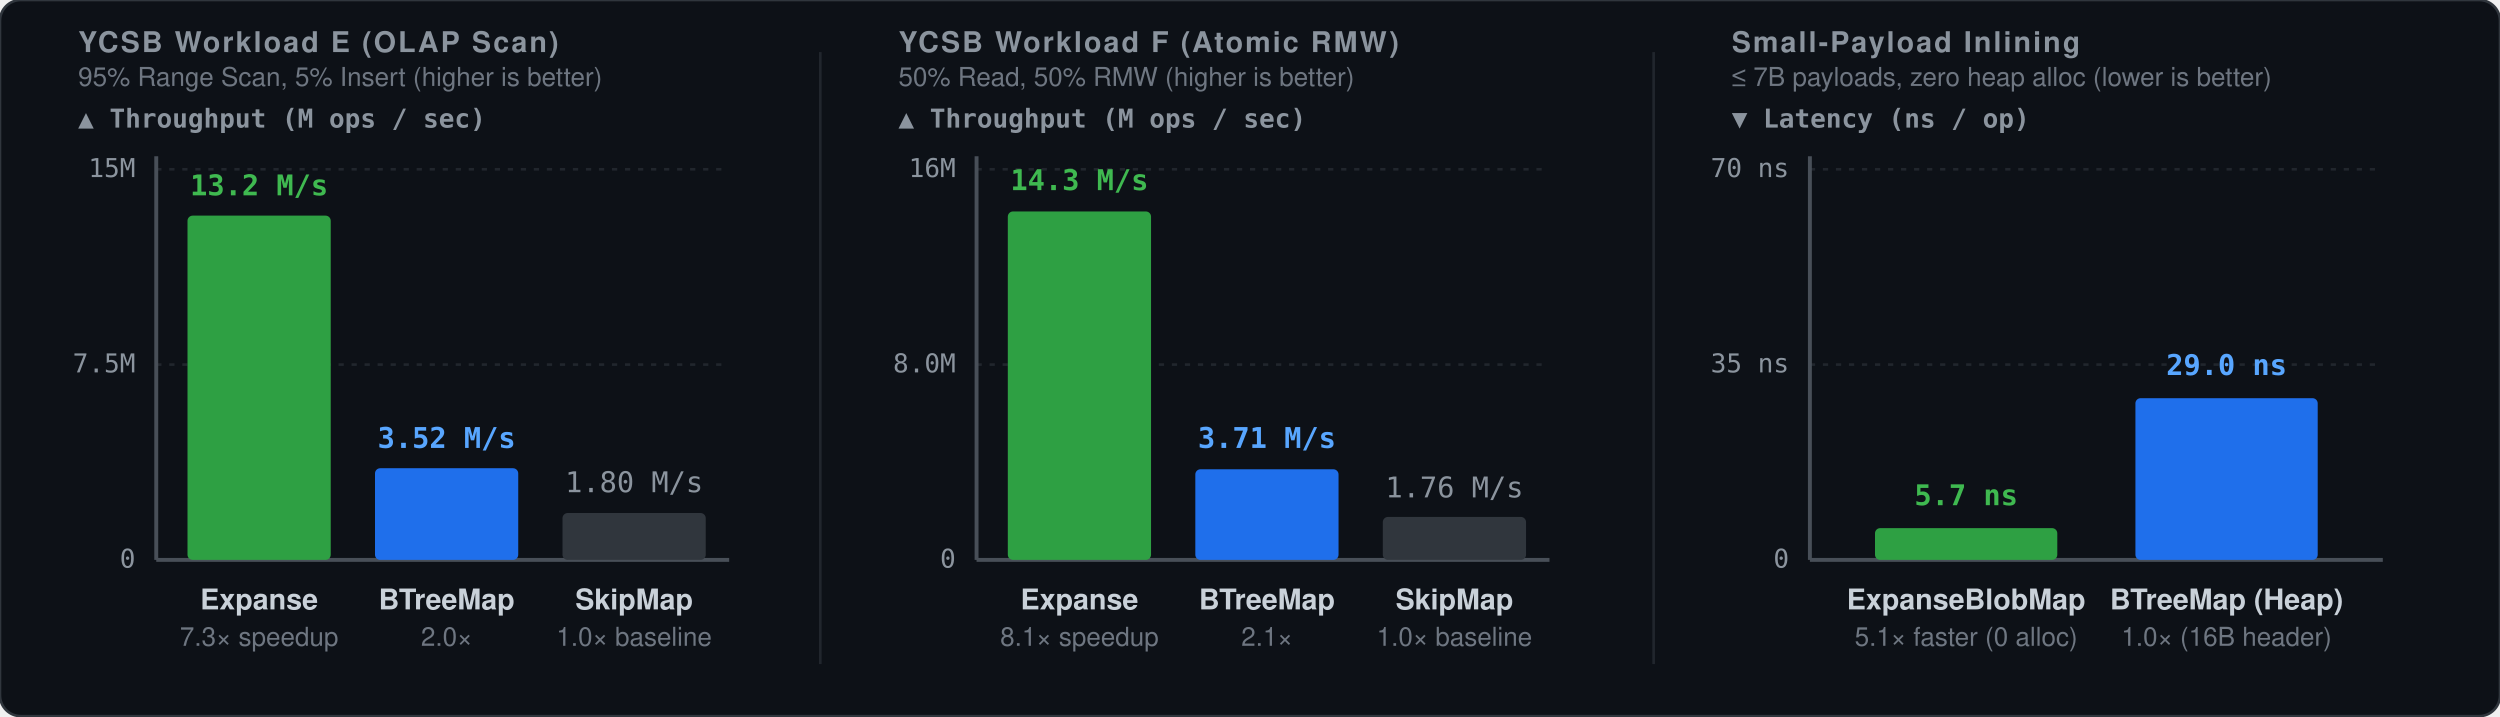
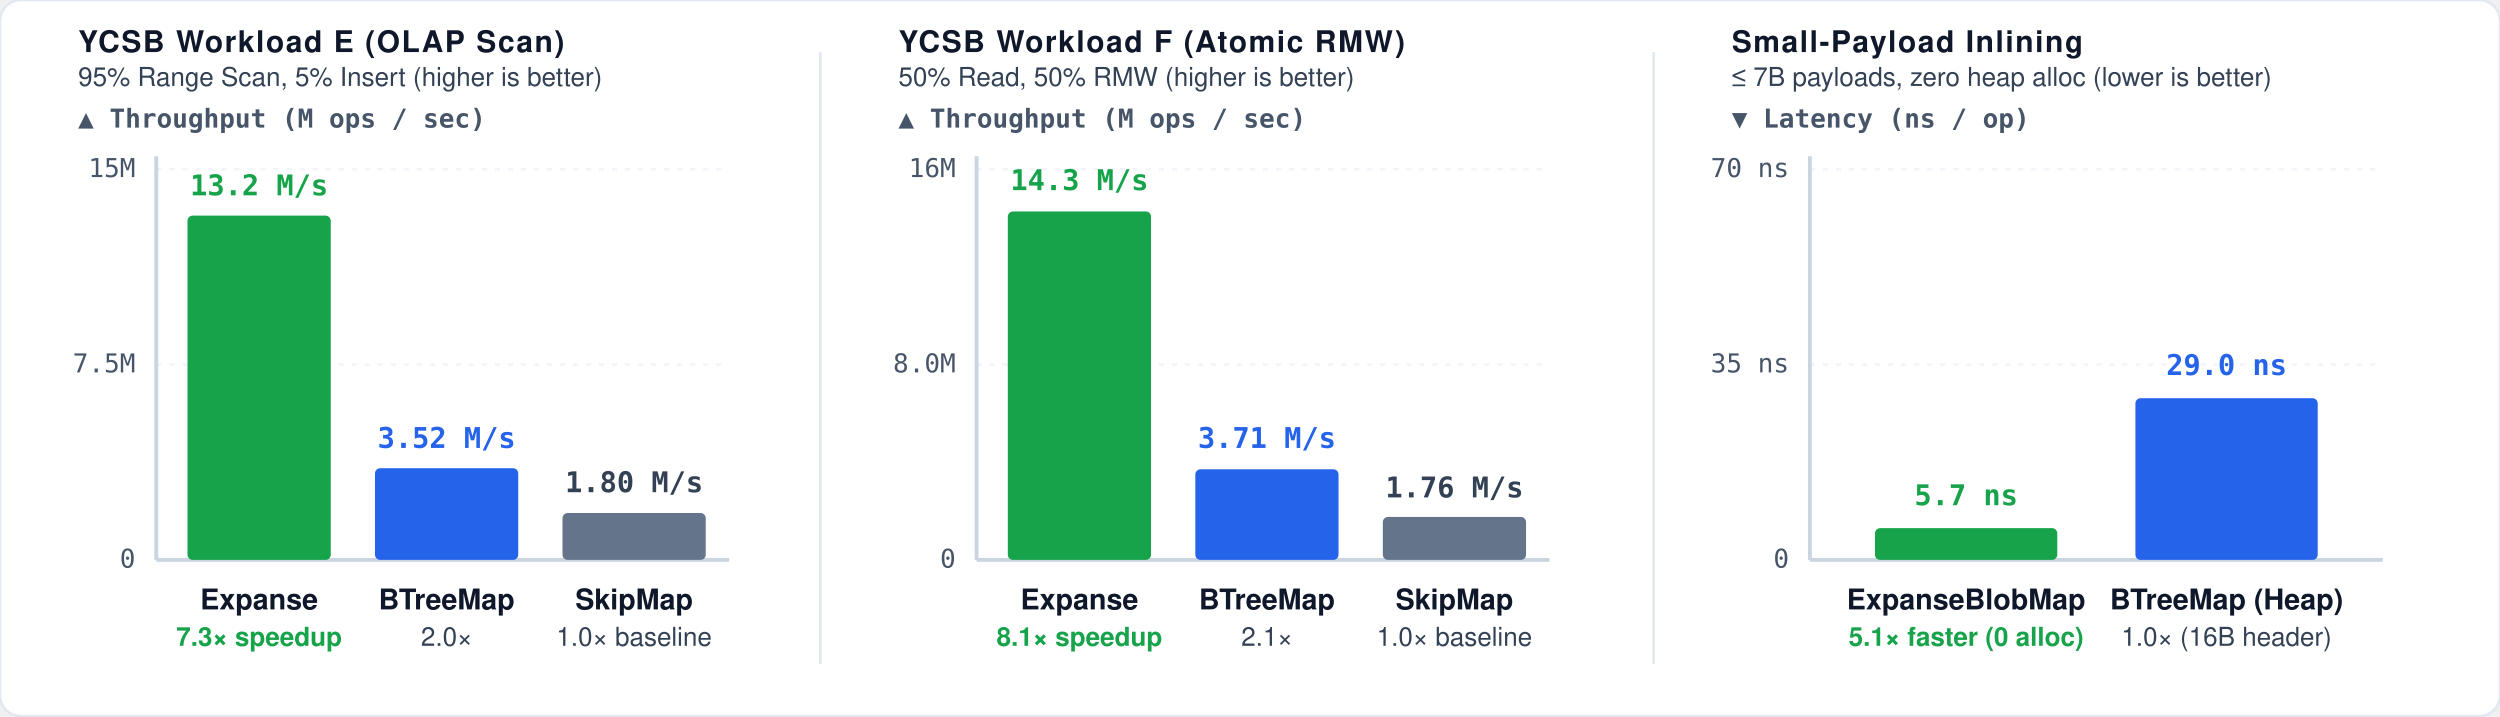
<svg xmlns="http://www.w3.org/2000/svg" viewBox="0 0 960 275" width="100%" height="100%">
  <defs>
    <style>
-       .bg { fill: #0d1117; }
-       .border { stroke: #30363d; stroke-width: 1px; fill: none; }
-       .grid { stroke: #21262d; stroke-width: 1px; stroke-dasharray: 2,3; }
-       .axis { stroke: #484f58; stroke-width: 1.5px; }
-       .divider { stroke: #21262d; stroke-width: 1px; }
+       /* Default styles: Light theme by default for maximum contrast on web */
+       .bg { fill: #ffffff; }
+       .border { stroke: #e2e8f0; stroke-width: 1px; fill: none; }
+       .grid { stroke: #f1f5f9; stroke-width: 1px; stroke-dasharray: 2,3; }
+       .axis { stroke: #cbd5e1; stroke-width: 1.5px; }
+       .divider { stroke: #e2e8f0; stroke-width: 1px; }
      
-       .t-chart-title { font-family: -apple-system, BlinkMacSystemFont, "Segoe UI", Helvetica, Arial, sans-serif; font-size: 11px; font-weight: 700; letter-spacing: 0.8px; fill: #8b949e; text-transform: uppercase; }
-       .t-chart-sub { font-family: -apple-system, BlinkMacSystemFont, "Segoe UI", Helvetica, Arial, sans-serif; font-size: 10px; fill: #6e7681; }
-       .t-unit-header { font-family: ui-monospace, SFMono-Regular, Menlo, monospace; font-size: 10px; font-weight: 600; fill: #8b949e; }
-       .t-axis-label { font-family: ui-monospace, SFMono-Regular, Menlo, monospace; font-size: 10px; fill: #8b949e; }
-       .t-bar-label { font-family: -apple-system, BlinkMacSystemFont, "Segoe UI", Helvetica, Arial, sans-serif; font-size: 11px; font-weight: 600; fill: #c9d1d9; }
+       .t-chart-title { font-family: -apple-system, BlinkMacSystemFont, "Segoe UI", Helvetica, Arial, sans-serif; font-size: 11.5px; font-weight: 700; letter-spacing: 0.6px; fill: #0f172a; text-transform: uppercase; }
+       .t-chart-sub { font-family: -apple-system, BlinkMacSystemFont, "Segoe UI", Helvetica, Arial, sans-serif; font-size: 10px; font-weight: 500; fill: #334155; }
+       .t-unit-header { font-family: ui-monospace, SFMono-Regular, Menlo, monospace; font-size: 10px; font-weight: 600; fill: #475569; }
+       .t-axis-label { font-family: ui-monospace, SFMono-Regular, Menlo, monospace; font-size: 10px; font-weight: 500; fill: #475569; }
+       .t-win { fill: #16a34a; font-weight: 600; }
+       .t-bar-label { font-family: -apple-system, BlinkMacSystemFont, "Segoe UI", Helvetica, Arial, sans-serif; font-size: 11px; font-weight: 700; fill: #0f172a; }
      
-       .t-val-accent { font-family: ui-monospace, SFMono-Regular, Menlo, monospace; font-size: 11px; font-weight: 700; fill: #3fb950; text-anchor: middle; }
-       .t-val-muted { font-family: ui-monospace, SFMono-Regular, Menlo, monospace; font-size: 11px; font-weight: 500; fill: #8b949e; text-anchor: middle; }
-       .t-val-blue { font-family: ui-monospace, SFMono-Regular, Menlo, monospace; font-size: 11px; font-weight: 600; fill: #58a6ff; text-anchor: middle; }
+       .t-val-accent { font-family: ui-monospace, SFMono-Regular, Menlo, monospace; font-size: 11px; font-weight: 700; fill: #16a34a; text-anchor: middle; }
+       .t-val-muted { font-family: ui-monospace, SFMono-Regular, Menlo, monospace; font-size: 11px; font-weight: 600; fill: #334155; text-anchor: middle; }
+       .t-val-blue { font-family: ui-monospace, SFMono-Regular, Menlo, monospace; font-size: 11px; font-weight: 600; fill: #2563eb; text-anchor: middle; }

-       .b-expanse { fill: #2ea043; }
-       .b-btreemap { fill: #1f6feb; }
-       .b-skipmap { fill: #30363d; }
+       .b-expanse { fill: #16a34a; }
+       .b-btreemap { fill: #2563eb; }
+       .b-skipmap { fill: #64748b; }

+       /* Dark theme overrides */
      @media (prefers-color-scheme: dark) {
        .bg { fill: #0d1117; }
        .border { stroke: #30363d; }
        .grid { stroke: #21262d; }
        .axis { stroke: #484f58; }
        .divider { stroke: #21262d; }
-         .t-chart-title { fill: #8b949e; }
-         .t-chart-sub { fill: #6e7681; }
-         .t-unit-header { fill: #8b949e; }
-         .t-axis-label { fill: #8b949e; }
-         .t-bar-label { fill: #c9d1d9; }
-         .t-val-accent { fill: #3fb950; }
-         .t-val-blue { fill: #58a6ff; }
-         .t-val-muted { fill: #8b949e; }
-         .b-expanse { fill: #2ea043; }
-         .b-btreemap { fill: #1f6feb; }
-         .b-skipmap { fill: #30363d; }
-       }
- 
-       @media (prefers-color-scheme: light) {
-         .bg { fill: #ffffff; }
-         .border { stroke: #d0d7de; }
-         .grid { stroke: #eaeef2; }
-         .axis { stroke: #afb8c1; }
-         .divider { stroke: #eaeef2; }
-         .t-chart-title { fill: #57606a; }
-         .t-chart-sub { fill: #8c959f; }
-         .t-unit-header { fill: #57606a; }
-         .t-axis-label { fill: #57606a; }
-         .t-bar-label { fill: #1f2328; }
-         .t-val-accent { fill: #1a7f37; }
-         .t-val-blue { fill: #0969da; }
-         .t-val-muted { fill: #656d76; }
-         .b-expanse { fill: #1a7f37; }
-         .b-btreemap { fill: #0969da; }
-         .b-skipmap { fill: #d0d7de; }
+         .t-chart-title { fill: #f0f6fc; }
+         .t-chart-sub { fill: #94a3b8; }
+         .t-unit-header { fill: #94a3b8; }
+         .t-axis-label { fill: #94a3b8; }
+         .t-win { fill: #4ade80; font-weight: 600; }
+         .t-bar-label { fill: #f8fafc; }
+         .t-val-accent { fill: #4ade80; }
+         .t-val-blue { fill: #38bdf8; }
+         .t-val-muted { fill: #e2e8f0; }
+         .b-expanse { fill: #22c55e; }
+         .b-btreemap { fill: #3b82f6; }
+         .b-skipmap { fill: #475569; }
      }

      [data-theme="dark"] .bg, :root[data-theme="dark"] .bg { fill: #0d1117; }
      [data-theme="dark"] .border, :root[data-theme="dark"] .border { stroke: #30363d; }
      [data-theme="dark"] .grid, :root[data-theme="dark"] .grid { stroke: #21262d; }
      [data-theme="dark"] .axis, :root[data-theme="dark"] .axis { stroke: #484f58; }
      [data-theme="dark"] .divider, :root[data-theme="dark"] .divider { stroke: #21262d; }
-       [data-theme="dark"] .t-chart-title, :root[data-theme="dark"] .t-chart-title { fill: #8b949e; }
-       [data-theme="dark"] .t-chart-sub, :root[data-theme="dark"] .t-chart-sub { fill: #6e7681; }
-       [data-theme="dark"] .t-unit-header, :root[data-theme="dark"] .t-unit-header { fill: #8b949e; }
-       [data-theme="dark"] .t-axis-label, :root[data-theme="dark"] .t-axis-label { fill: #8b949e; }
-       [data-theme="dark"] .t-bar-label, :root[data-theme="dark"] .t-bar-label { fill: #c9d1d9; }
-       [data-theme="dark"] .t-val-accent, :root[data-theme="dark"] .t-val-accent { fill: #3fb950; }
-       [data-theme="dark"] .t-val-blue, :root[data-theme="dark"] .t-val-blue { fill: #58a6ff; }
-       [data-theme="dark"] .t-val-muted, :root[data-theme="dark"] .t-val-muted { fill: #8b949e; }
-       [data-theme="dark"] .b-expanse, :root[data-theme="dark"] .b-expanse { fill: #2ea043; }
-       [data-theme="dark"] .b-btreemap, :root[data-theme="dark"] .b-btreemap { fill: #1f6feb; }
-       [data-theme="dark"] .b-skipmap, :root[data-theme="dark"] .b-skipmap { fill: #30363d; }
- 
-       [data-theme="light"] .bg, :root[data-theme="light"] .bg { fill: #ffffff; }
-       [data-theme="light"] .border, :root[data-theme="light"] .border { stroke: #d0d7de; }
-       [data-theme="light"] .grid, :root[data-theme="light"] .grid { stroke: #eaeef2; }
-       [data-theme="light"] .axis, :root[data-theme="light"] .axis { stroke: #afb8c1; }
-       [data-theme="light"] .divider, :root[data-theme="light"] .divider { stroke: #eaeef2; }
-       [data-theme="light"] .t-chart-title, :root[data-theme="light"] .t-chart-title { fill: #57606a; }
-       [data-theme="light"] .t-chart-sub, :root[data-theme="light"] .t-chart-sub { fill: #8c959f; }
-       [data-theme="light"] .t-unit-header, :root[data-theme="light"] .t-unit-header { fill: #57606a; }
-       [data-theme="light"] .t-axis-label, :root[data-theme="light"] .t-axis-label { fill: #57606a; }
-       [data-theme="light"] .t-bar-label, :root[data-theme="light"] .t-bar-label { fill: #1f2328; }
-       [data-theme="light"] .t-val-accent, :root[data-theme="light"] .t-val-accent { fill: #1a7f37; }
-       [data-theme="light"] .t-val-blue, :root[data-theme="light"] .t-val-blue { fill: #0969da; }
-       [data-theme="light"] .t-val-muted, :root[data-theme="light"] .t-val-muted { fill: #656d76; }
-       [data-theme="light"] .b-expanse, :root[data-theme="light"] .b-expanse { fill: #1a7f37; }
-       [data-theme="light"] .b-btreemap, :root[data-theme="light"] .b-btreemap { fill: #0969da; }
-       [data-theme="light"] .b-skipmap, :root[data-theme="light"] .b-skipmap { fill: #d0d7de; }
+       [data-theme="dark"] .t-chart-title, :root[data-theme="dark"] .t-chart-title { fill: #f0f6fc; }
+       [data-theme="dark"] .t-chart-sub, :root[data-theme="dark"] .t-chart-sub { fill: #94a3b8; }
+       [data-theme="dark"] .t-unit-header, :root[data-theme="dark"] .t-unit-header { fill: #94a3b8; }
+       [data-theme="dark"] .t-axis-label, :root[data-theme="dark"] .t-axis-label { fill: #94a3b8; }
+       [data-theme="dark"] .t-win, :root[data-theme="dark"] .t-win { fill: #4ade80; }
+       [data-theme="dark"] .t-bar-label, :root[data-theme="dark"] .t-bar-label { fill: #f8fafc; }
+       [data-theme="dark"] .t-val-accent, :root[data-theme="dark"] .t-val-accent { fill: #4ade80; }
+       [data-theme="dark"] .t-val-blue, :root[data-theme="dark"] .t-val-blue { fill: #38bdf8; }
+       [data-theme="dark"] .t-val-muted, :root[data-theme="dark"] .t-val-muted { fill: #e2e8f0; }
+       [data-theme="dark"] .b-expanse, :root[data-theme="dark"] .b-expanse { fill: #22c55e; }
+       [data-theme="dark"] .b-btreemap, :root[data-theme="dark"] .b-btreemap { fill: #3b82f6; }
+       [data-theme="dark"] .b-skipmap, :root[data-theme="dark"] .b-skipmap { fill: #475569; }
    </style>
  </defs>
  <rect width="100%" height="100%" class="bg" rx="8" />
  <rect width="100%" height="100%" class="border" rx="8" />
  <g transform="translate(30, 20)">
    <text x="0" y="0" class="t-chart-title">YCSB Workload E (OLAP Scan)</text>
    <text x="0" y="13" class="t-chart-sub">95% Range Scan, 5% Insert (higher is better)</text>
    <text x="0" y="29" class="t-unit-header">▲ Throughput (M ops / sec)</text>
    <line x1="30" y1="45" x2="250" y2="45" class="grid" />
    <text x="22" y="48" class="t-axis-label" text-anchor="end">15M</text>
    <line x1="30" y1="120" x2="250" y2="120" class="grid" />
    <text x="22" y="123" class="t-axis-label" text-anchor="end">7.5M</text>
    <line x1="30" y1="195" x2="250" y2="195" class="axis" />
    <text x="22" y="198" class="t-axis-label" text-anchor="end">0</text>
    <line x1="30" y1="40" x2="30" y2="195" class="axis" />
    <rect x="42" y="62.8" width="55" height="132.2" class="b-expanse" rx="2" />
    <text x="69.5" y="55" class="t-val-accent">13.2 M/s</text>
    <text x="69.5" y="214" class="t-bar-label" text-anchor="middle">Expanse</text>
-     <text x="69.5" y="228" class="t-chart-sub" text-anchor="middle" fill="#3fb950">7.3× speedup</text>
+     <text x="69.5" y="228" class="t-chart-sub t-win" text-anchor="middle">7.3× speedup</text>
    <rect x="114" y="159.8" width="55" height="35.2" class="b-btreemap" rx="2" />
    <text x="141.5" y="152" class="t-val-blue">3.52 M/s</text>
    <text x="141.5" y="214" class="t-bar-label" text-anchor="middle">BTreeMap</text>
    <text x="141.5" y="228" class="t-chart-sub" text-anchor="middle">2.0×</text>
    <rect x="186" y="177.0" width="55" height="18.0" class="b-skipmap" rx="2" />
    <text x="213.5" y="169" class="t-val-muted">1.80 M/s</text>
    <text x="213.5" y="214" class="t-bar-label" text-anchor="middle">SkipMap</text>
    <text x="213.5" y="228" class="t-chart-sub" text-anchor="middle">1.0× baseline</text>
  </g>
  <line x1="315" y1="20" x2="315" y2="255" class="divider" />
  <g transform="translate(345, 20)">
    <text x="0" y="0" class="t-chart-title">YCSB Workload F (Atomic RMW)</text>
    <text x="0" y="13" class="t-chart-sub">50% Read, 50% RMW (higher is better)</text>
    <text x="0" y="29" class="t-unit-header">▲ Throughput (M ops / sec)</text>
    <line x1="30" y1="45" x2="250" y2="45" class="grid" />
    <text x="22" y="48" class="t-axis-label" text-anchor="end">16M</text>
    <line x1="30" y1="120" x2="250" y2="120" class="grid" />
    <text x="22" y="123" class="t-axis-label" text-anchor="end">8.0M</text>
    <line x1="30" y1="195" x2="250" y2="195" class="axis" />
    <text x="22" y="198" class="t-axis-label" text-anchor="end">0</text>
    <line x1="30" y1="40" x2="30" y2="195" class="axis" />
    <rect x="42" y="61.2" width="55" height="133.8" class="b-expanse" rx="2" />
    <text x="69.5" y="53" class="t-val-accent">14.3 M/s</text>
    <text x="69.5" y="214" class="t-bar-label" text-anchor="middle">Expanse</text>
-     <text x="69.5" y="228" class="t-chart-sub" text-anchor="middle" fill="#3fb950">8.1× speedup</text>
+     <text x="69.5" y="228" class="t-chart-sub t-win" text-anchor="middle">8.1× speedup</text>
    <rect x="114" y="160.2" width="55" height="34.8" class="b-btreemap" rx="2" />
    <text x="141.5" y="152" class="t-val-blue">3.71 M/s</text>
    <text x="141.5" y="214" class="t-bar-label" text-anchor="middle">BTreeMap</text>
    <text x="141.5" y="228" class="t-chart-sub" text-anchor="middle">2.1×</text>
    <rect x="186" y="178.5" width="55" height="16.5" class="b-skipmap" rx="2" />
    <text x="213.5" y="171" class="t-val-muted">1.76 M/s</text>
    <text x="213.5" y="214" class="t-bar-label" text-anchor="middle">SkipMap</text>
    <text x="213.5" y="228" class="t-chart-sub" text-anchor="middle">1.0× baseline</text>
  </g>
  <line x1="635" y1="20" x2="635" y2="255" class="divider" />
  <g transform="translate(665, 20)">
    <text x="0" y="0" class="t-chart-title">Small-Payload Inlining</text>
    <text x="0" y="13" class="t-chart-sub">≤ 7B payloads, zero heap alloc (lower is better)</text>
    <text x="0" y="29" class="t-unit-header">▼ Latency (ns / op)</text>
    <line x1="30" y1="45" x2="250" y2="45" class="grid" />
    <text x="22" y="48" class="t-axis-label" text-anchor="end">70 ns</text>
    <line x1="30" y1="120" x2="250" y2="120" class="grid" />
    <text x="22" y="123" class="t-axis-label" text-anchor="end">35 ns</text>
    <line x1="30" y1="195" x2="250" y2="195" class="axis" />
    <text x="22" y="198" class="t-axis-label" text-anchor="end">0</text>
    <line x1="30" y1="40" x2="30" y2="195" class="axis" />
    <rect x="55" y="182.8" width="70" height="12.2" class="b-expanse" rx="2" />
    <text x="90" y="174" class="t-val-accent">5.7 ns</text>
    <text x="90" y="214" class="t-bar-label" text-anchor="middle">ExpanseBlobMap</text>
-     <text x="90" y="228" class="t-chart-sub" text-anchor="middle" fill="#3fb950">5.1× faster (0 alloc)</text>
+     <text x="90" y="228" class="t-chart-sub t-win" text-anchor="middle">5.1× faster (0 alloc)</text>
    <rect x="155" y="132.9" width="70" height="62.1" class="b-btreemap" rx="2" />
    <text x="190" y="124" class="t-val-blue">29.0 ns</text>
    <text x="190" y="214" class="t-bar-label" text-anchor="middle">BTreeMap (Heap)</text>
    <text x="190" y="228" class="t-chart-sub" text-anchor="middle">1.0× (16B header)</text>
  </g>
</svg>
